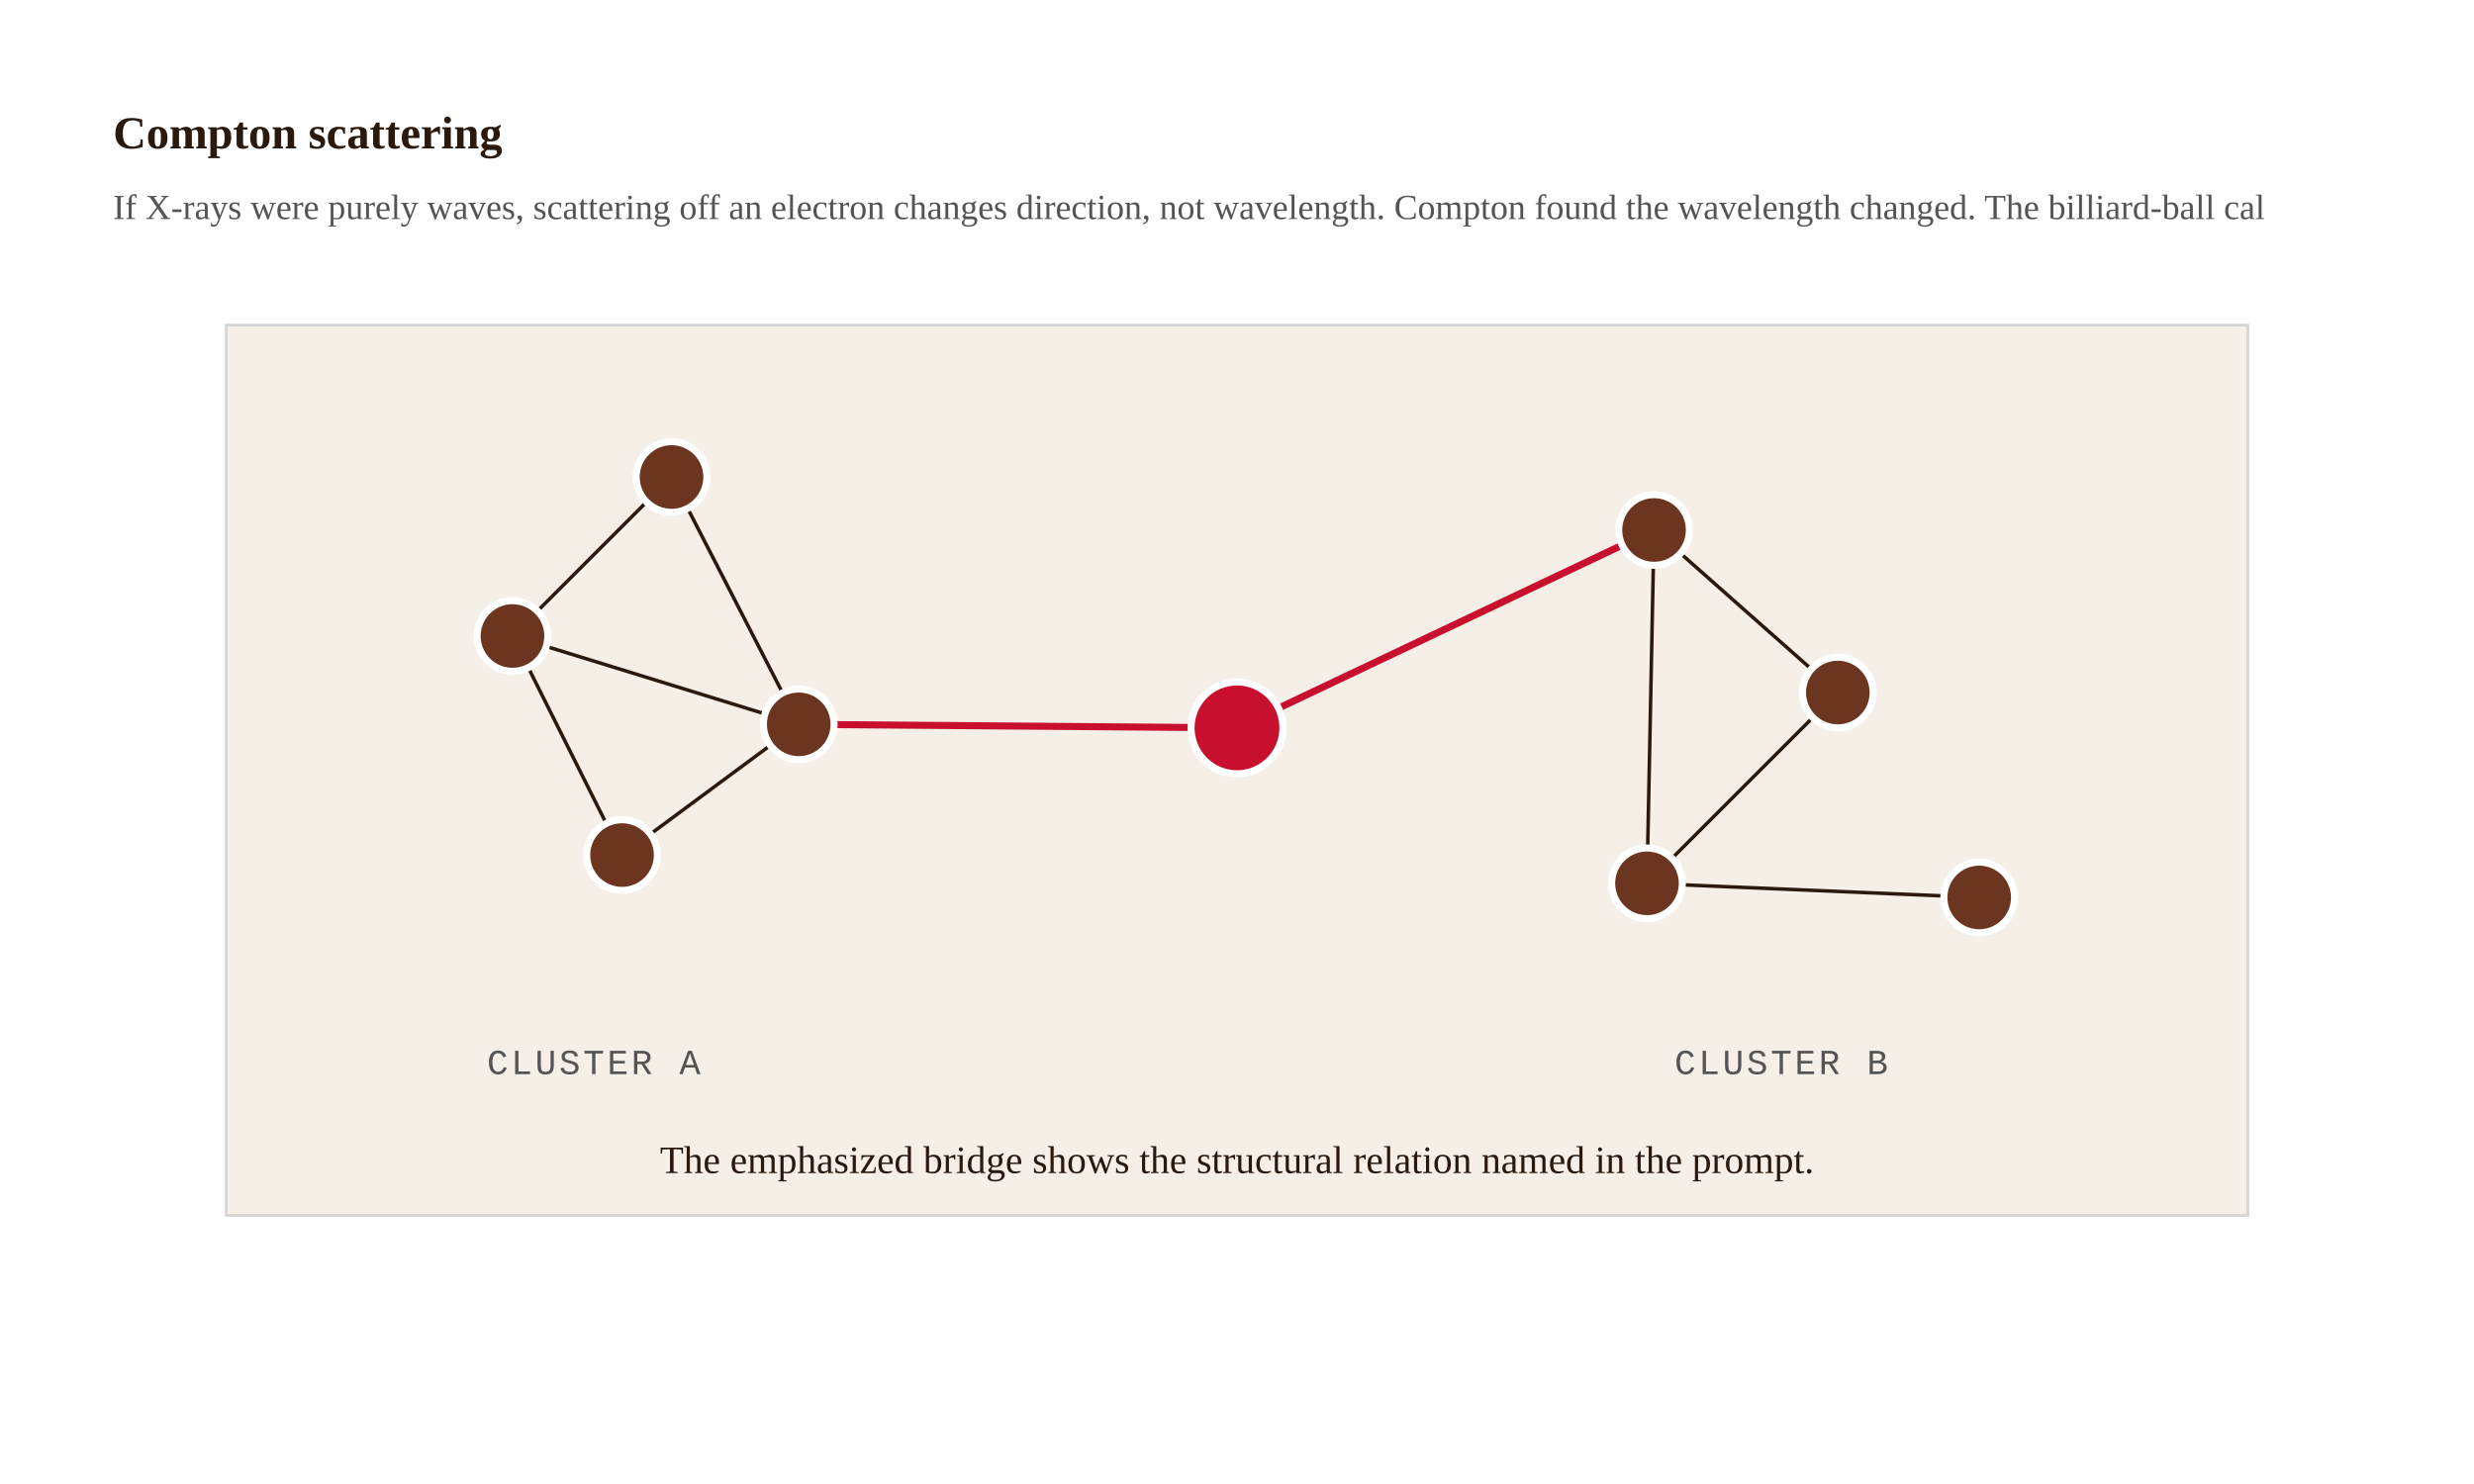
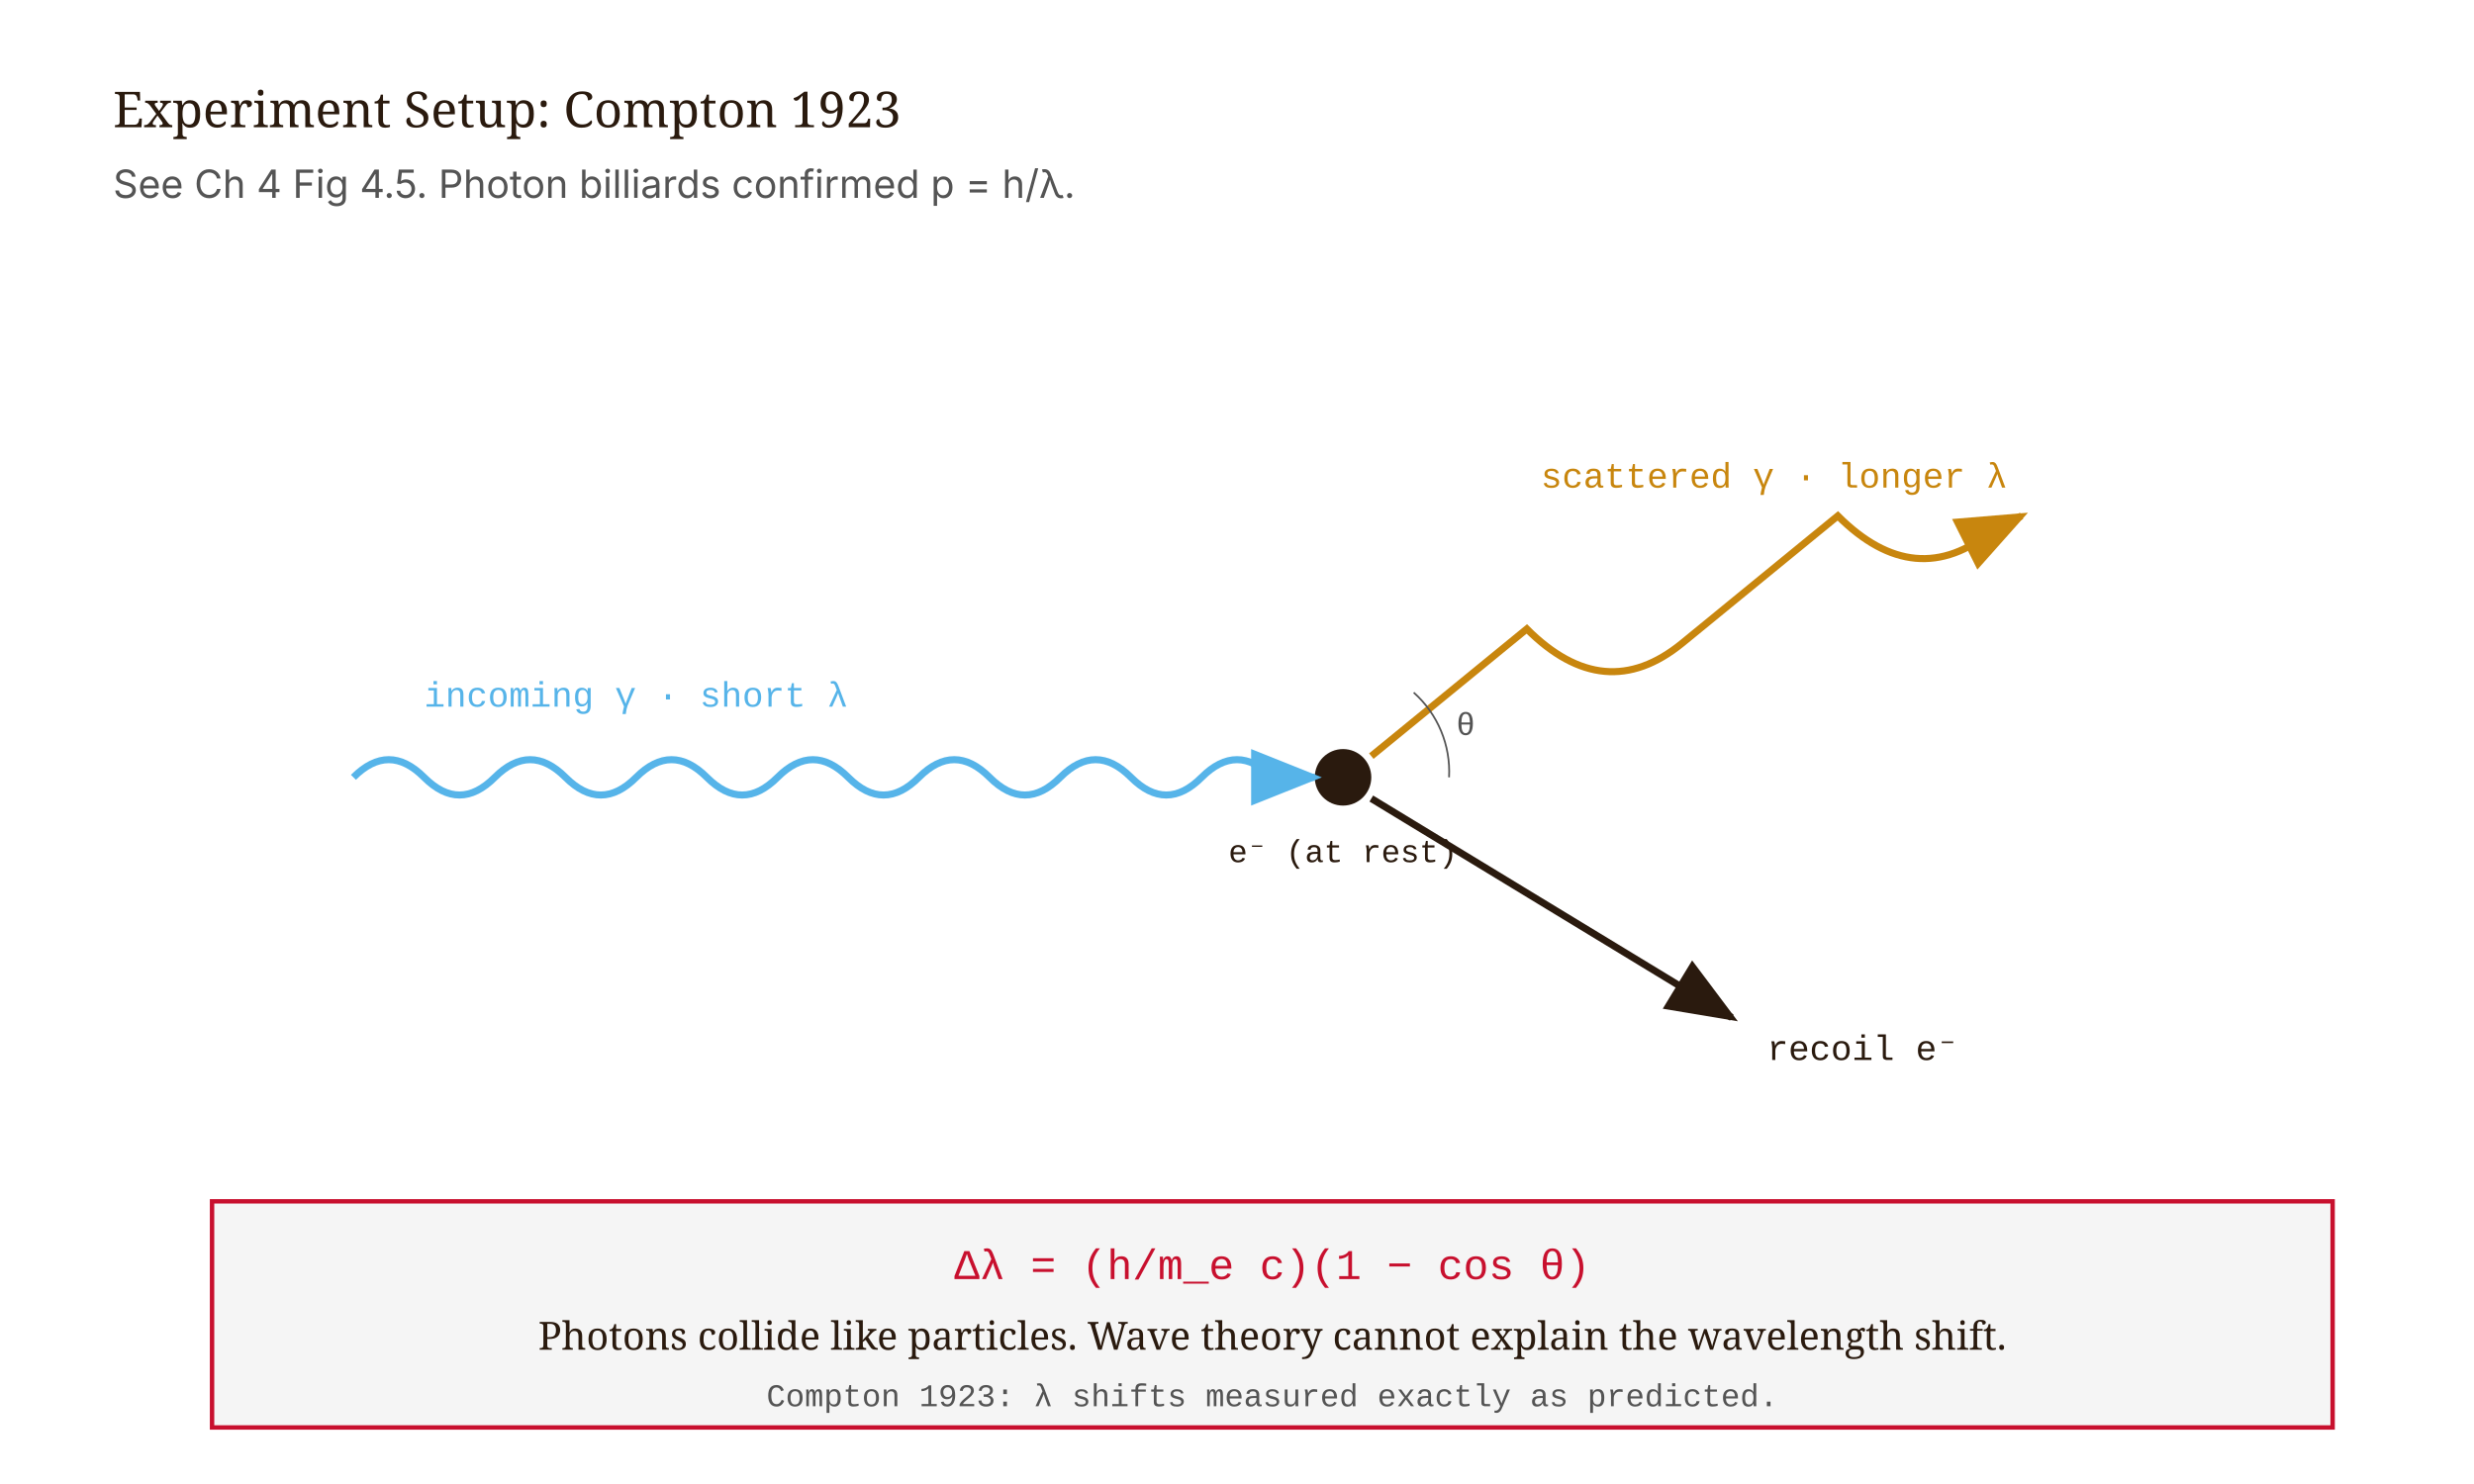
- <svg xmlns="http://www.w3.org/2000/svg" viewBox="0 0 700 420" role="img" aria-labelledby="title desc">
+ <svg xmlns="http://www.w3.org/2000/svg" viewBox="0 0 700 420" role="img" aria-labelledby="fig-title">
  <defs>
-     <marker id="arrow" markerWidth="8" markerHeight="6" refX="7" refY="3" orient="auto">
-       <polygon points="0 0, 8 3, 0 6" fill="#2a1a0e" />
+     <marker id="arrowblue" markerWidth="10" markerHeight="8" refX="9" refY="4" orient="auto">
+       <polygon points="0 0, 10 4, 0 8" fill="#56B4E9" />
+     </marker>
+     <marker id="arrowoch" markerWidth="10" markerHeight="8" refX="9" refY="4" orient="auto">
+       <polygon points="0 0, 10 4, 0 8" fill="#C8860E" />
+     </marker>
+     <marker id="arrowink" markerWidth="10" markerHeight="8" refX="9" refY="4" orient="auto">
+       <polygon points="0 0, 10 4, 0 8" fill="#2a1a0e" />
    </marker>
  </defs>
  <rect x="0" y="0" width="700" height="420" fill="#FFFFFF" />
-   <text x="32" y="42" font-family="'EB Garamond', Georgia, 'Times New Roman', serif" font-size="13" font-weight="bold" fill="#2a1a0e">Compton scattering </text>
-   <text x="32" y="62" font-family="'EB Garamond', Georgia, 'Times New Roman', serif" font-size="10" fill="#545454">If X-rays were purely waves, scattering off an electron changes direction, not wavelength. Compton found the wavelength changed. The billiard-ball cal</text>
-   <rect x="64" y="92" width="572" height="252" fill="#F5EFE8" stroke="#D4D4D4" stroke-width="0.75" />
-   <line x1="145" y1="180" x2="190" y2="135" stroke="#2a1a0e" stroke-width="1" />
-   <line x1="190" y1="135" x2="226" y2="205" stroke="#2a1a0e" stroke-width="1" />
-   <line x1="226" y1="205" x2="176" y2="242" stroke="#2a1a0e" stroke-width="1" />
-   <line x1="176" y1="242" x2="145" y2="180" stroke="#2a1a0e" stroke-width="1" />
-   <line x1="145" y1="180" x2="226" y2="205" stroke="#2a1a0e" stroke-width="1" />
-   <line x1="468" y1="150" x2="520" y2="196" stroke="#2a1a0e" stroke-width="1" />
-   <line x1="520" y1="196" x2="466" y2="250" stroke="#2a1a0e" stroke-width="1" />
-   <line x1="466" y1="250" x2="560" y2="254" stroke="#2a1a0e" stroke-width="1" />
-   <line x1="468" y1="150" x2="466" y2="250" stroke="#2a1a0e" stroke-width="1" />
-   <line x1="226" y1="205" x2="350" y2="206" stroke="#C8102E" stroke-width="2" />
-   <line x1="350" y1="206" x2="468" y2="150" stroke="#C8102E" stroke-width="2" />
-   <circle cx="145" cy="180" r="10" fill="#6B3520" stroke="#FFFFFF" stroke-width="2" />
-   <circle cx="190" cy="135" r="10" fill="#6B3520" stroke="#FFFFFF" stroke-width="2" />
-   <circle cx="226" cy="205" r="10" fill="#6B3520" stroke="#FFFFFF" stroke-width="2" />
-   <circle cx="176" cy="242" r="10" fill="#6B3520" stroke="#FFFFFF" stroke-width="2" />
-   <circle cx="468" cy="150" r="10" fill="#6B3520" stroke="#FFFFFF" stroke-width="2" />
-   <circle cx="520" cy="196" r="10" fill="#6B3520" stroke="#FFFFFF" stroke-width="2" />
-   <circle cx="466" cy="250" r="10" fill="#6B3520" stroke="#FFFFFF" stroke-width="2" />
-   <circle cx="560" cy="254" r="10" fill="#6B3520" stroke="#FFFFFF" stroke-width="2" />
-   <circle cx="350" cy="206" r="13" fill="#C8102E" stroke="#FFFFFF" stroke-width="2" />
-   <text x="168" y="304" text-anchor="middle" font-family="'IBM Plex Mono', 'Courier New', monospace" font-size="10" letter-spacing="0.08em" fill="#545454">CLUSTER A</text>
-   <text x="504" y="304" text-anchor="middle" font-family="'IBM Plex Mono', 'Courier New', monospace" font-size="10" letter-spacing="0.08em" fill="#545454">CLUSTER B</text>
-   <text x="350" y="332" text-anchor="middle" font-family="'EB Garamond', Georgia, 'Times New Roman', serif" font-size="11" fill="#2a1a0e">The emphasized bridge shows the structural relation named in the prompt.</text>
+   <text x="32" y="36" font-family="'EB Garamond', 'Garamond', Georgia, serif" font-size="14" fill="#2a1a0e">Experiment Setup: Compton 1923</text>
+   <text x="32" y="56" font-family="'Inter', -apple-system, 'Helvetica Neue', sans-serif" font-size="11" fill="#545454">See Ch 4 Fig 4.5. Photon billiards confirmed p = h/λ.</text>
+   <circle cx="380" cy="220" r="8" fill="#2a1a0e" />
+   <text x="380" y="244" text-anchor="middle" font-family="'JetBrains Mono', 'Fira Code', 'Courier New', monospace" font-size="9" fill="#2a1a0e">e⁻ (at rest)</text>
+   <path d="M 100 220 Q 110 210 120 220 Q 130 230 140 220 Q 150 210 160 220 Q 170 230 180 220 Q 190 210 200 220 Q 210 230 220 220 Q 230 210 240 220 Q 250 230 260 220 Q 270 210 280 220 Q 290 230 300 220 Q 310 210 320 220 Q 330 230 340 220 Q 350 210 360 220" stroke="#56B4E9" stroke-width="2" fill="none" />
+   <line x1="360" y1="220" x2="372" y2="220" stroke="#56B4E9" stroke-width="2" marker-end="url(#arrowblue)" />
+   <text x="180" y="200" text-anchor="middle" font-family="'JetBrains Mono', 'Fira Code', 'Courier New', monospace" font-size="10" fill="#56B4E9">incoming γ · short λ</text>
+   <path d="M 388 214 Q 410 196 432 178 Q 454 200 476 182 Q 498 164 520 146 Q 542 168 564 150" stroke="#C8860E" stroke-width="2" fill="none" />
+   <line x1="564" y1="150" x2="572" y2="146" stroke="#C8860E" stroke-width="2" marker-end="url(#arrowoch)" />
+   <text x="568" y="138" text-anchor="end" font-family="'JetBrains Mono', 'Fira Code', 'Courier New', monospace" font-size="10" fill="#C8860E">scattered γ · longer λ</text>
+   <line x1="388" y1="226" x2="490" y2="288" stroke="#2a1a0e" stroke-width="2" marker-end="url(#arrowink)" />
+   <text x="500" y="300" font-family="'JetBrains Mono', 'Fira Code', 'Courier New', monospace" font-size="10" fill="#2a1a0e">recoil e⁻</text>
+   <path d="M 410 220 A 30 30 0 0 0 400 196" stroke="#545454" stroke-width="0.5" fill="none" />
+   <text x="412" y="208" font-family="'JetBrains Mono', 'Fira Code', 'Courier New', monospace" font-size="9" fill="#545454">θ</text>
+   <rect x="60" y="340" width="600" height="64" fill="#F5F5F5" stroke="#C8102E" stroke-width="1.25" />
+   <text x="360" y="362" text-anchor="middle" font-family="'JetBrains Mono', 'Fira Code', 'Courier New', monospace" font-size="12" fill="#C8102E">Δλ = (h/m_e c)(1 − cos θ)</text>
+   <text x="360" y="382" text-anchor="middle" font-family="'EB Garamond', 'Garamond', Georgia, serif" font-size="11" fill="#2a1a0e">Photons collide like particles. Wave theory cannot explain the wavelength shift.</text>
+   <text x="360" y="398" text-anchor="middle" font-family="'JetBrains Mono', 'Fira Code', 'Courier New', monospace" font-size="9" fill="#545454">Compton 1923: λ shifts measured exactly as predicted.</text>
</svg>
